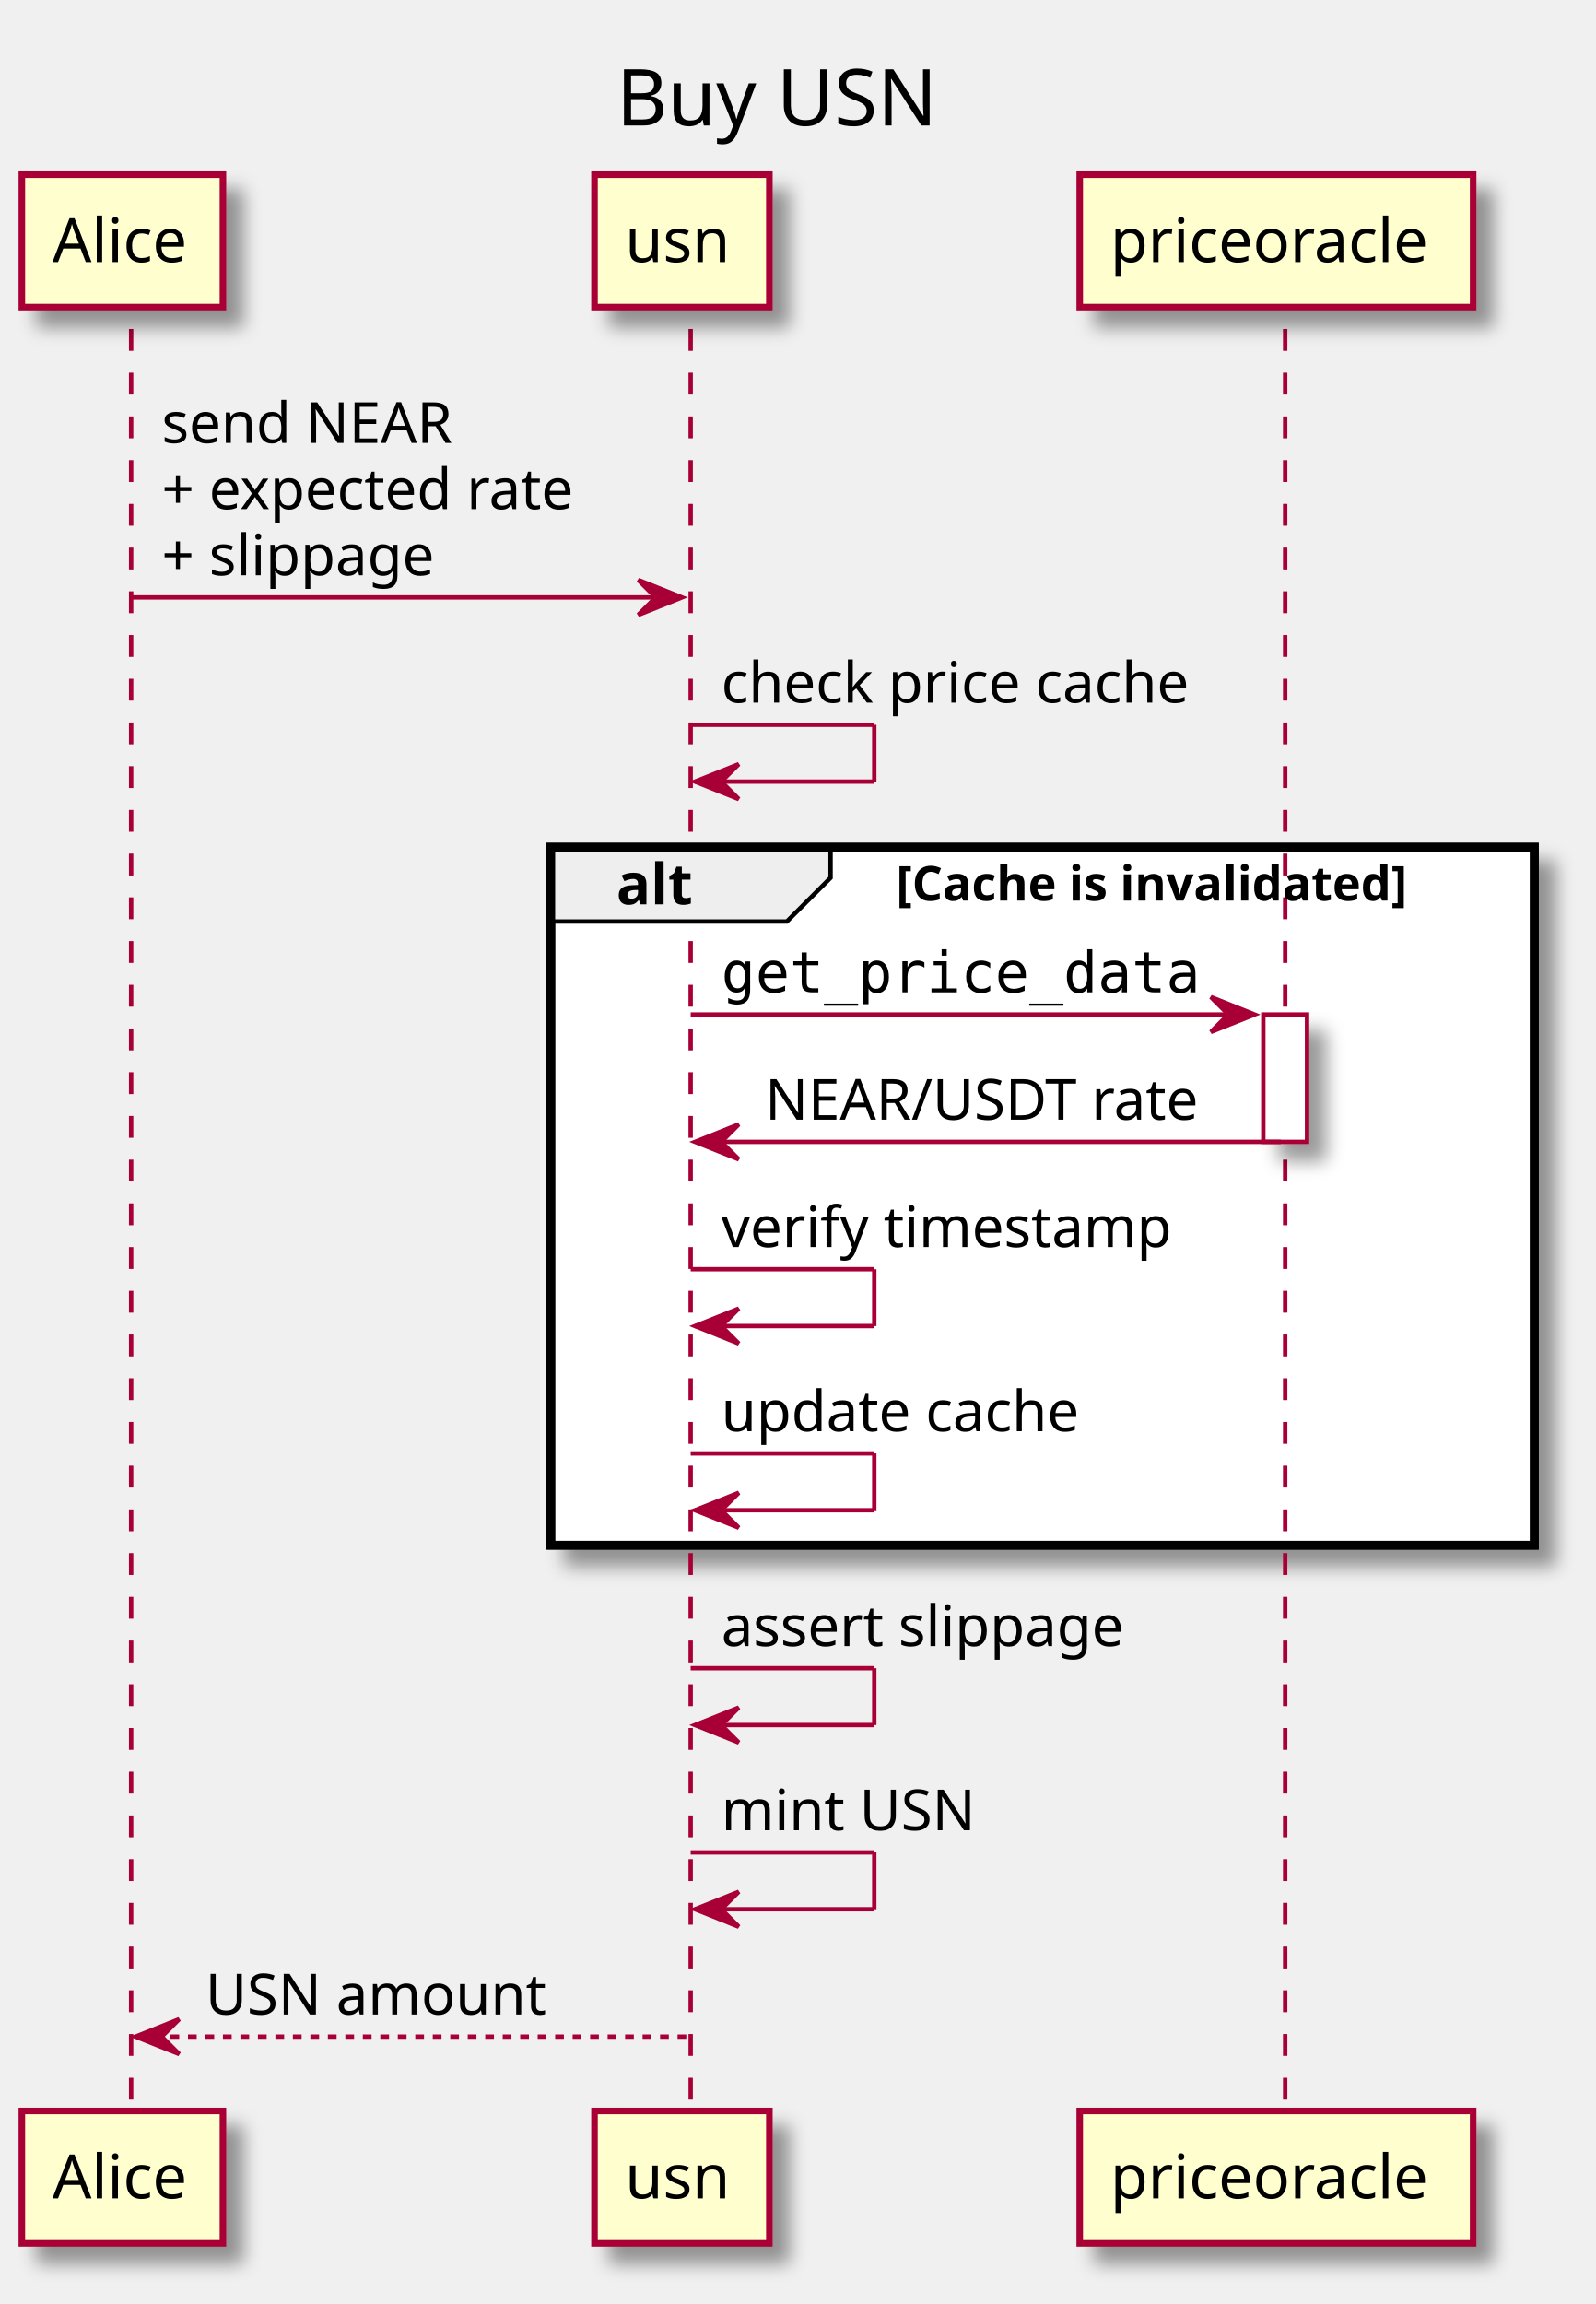
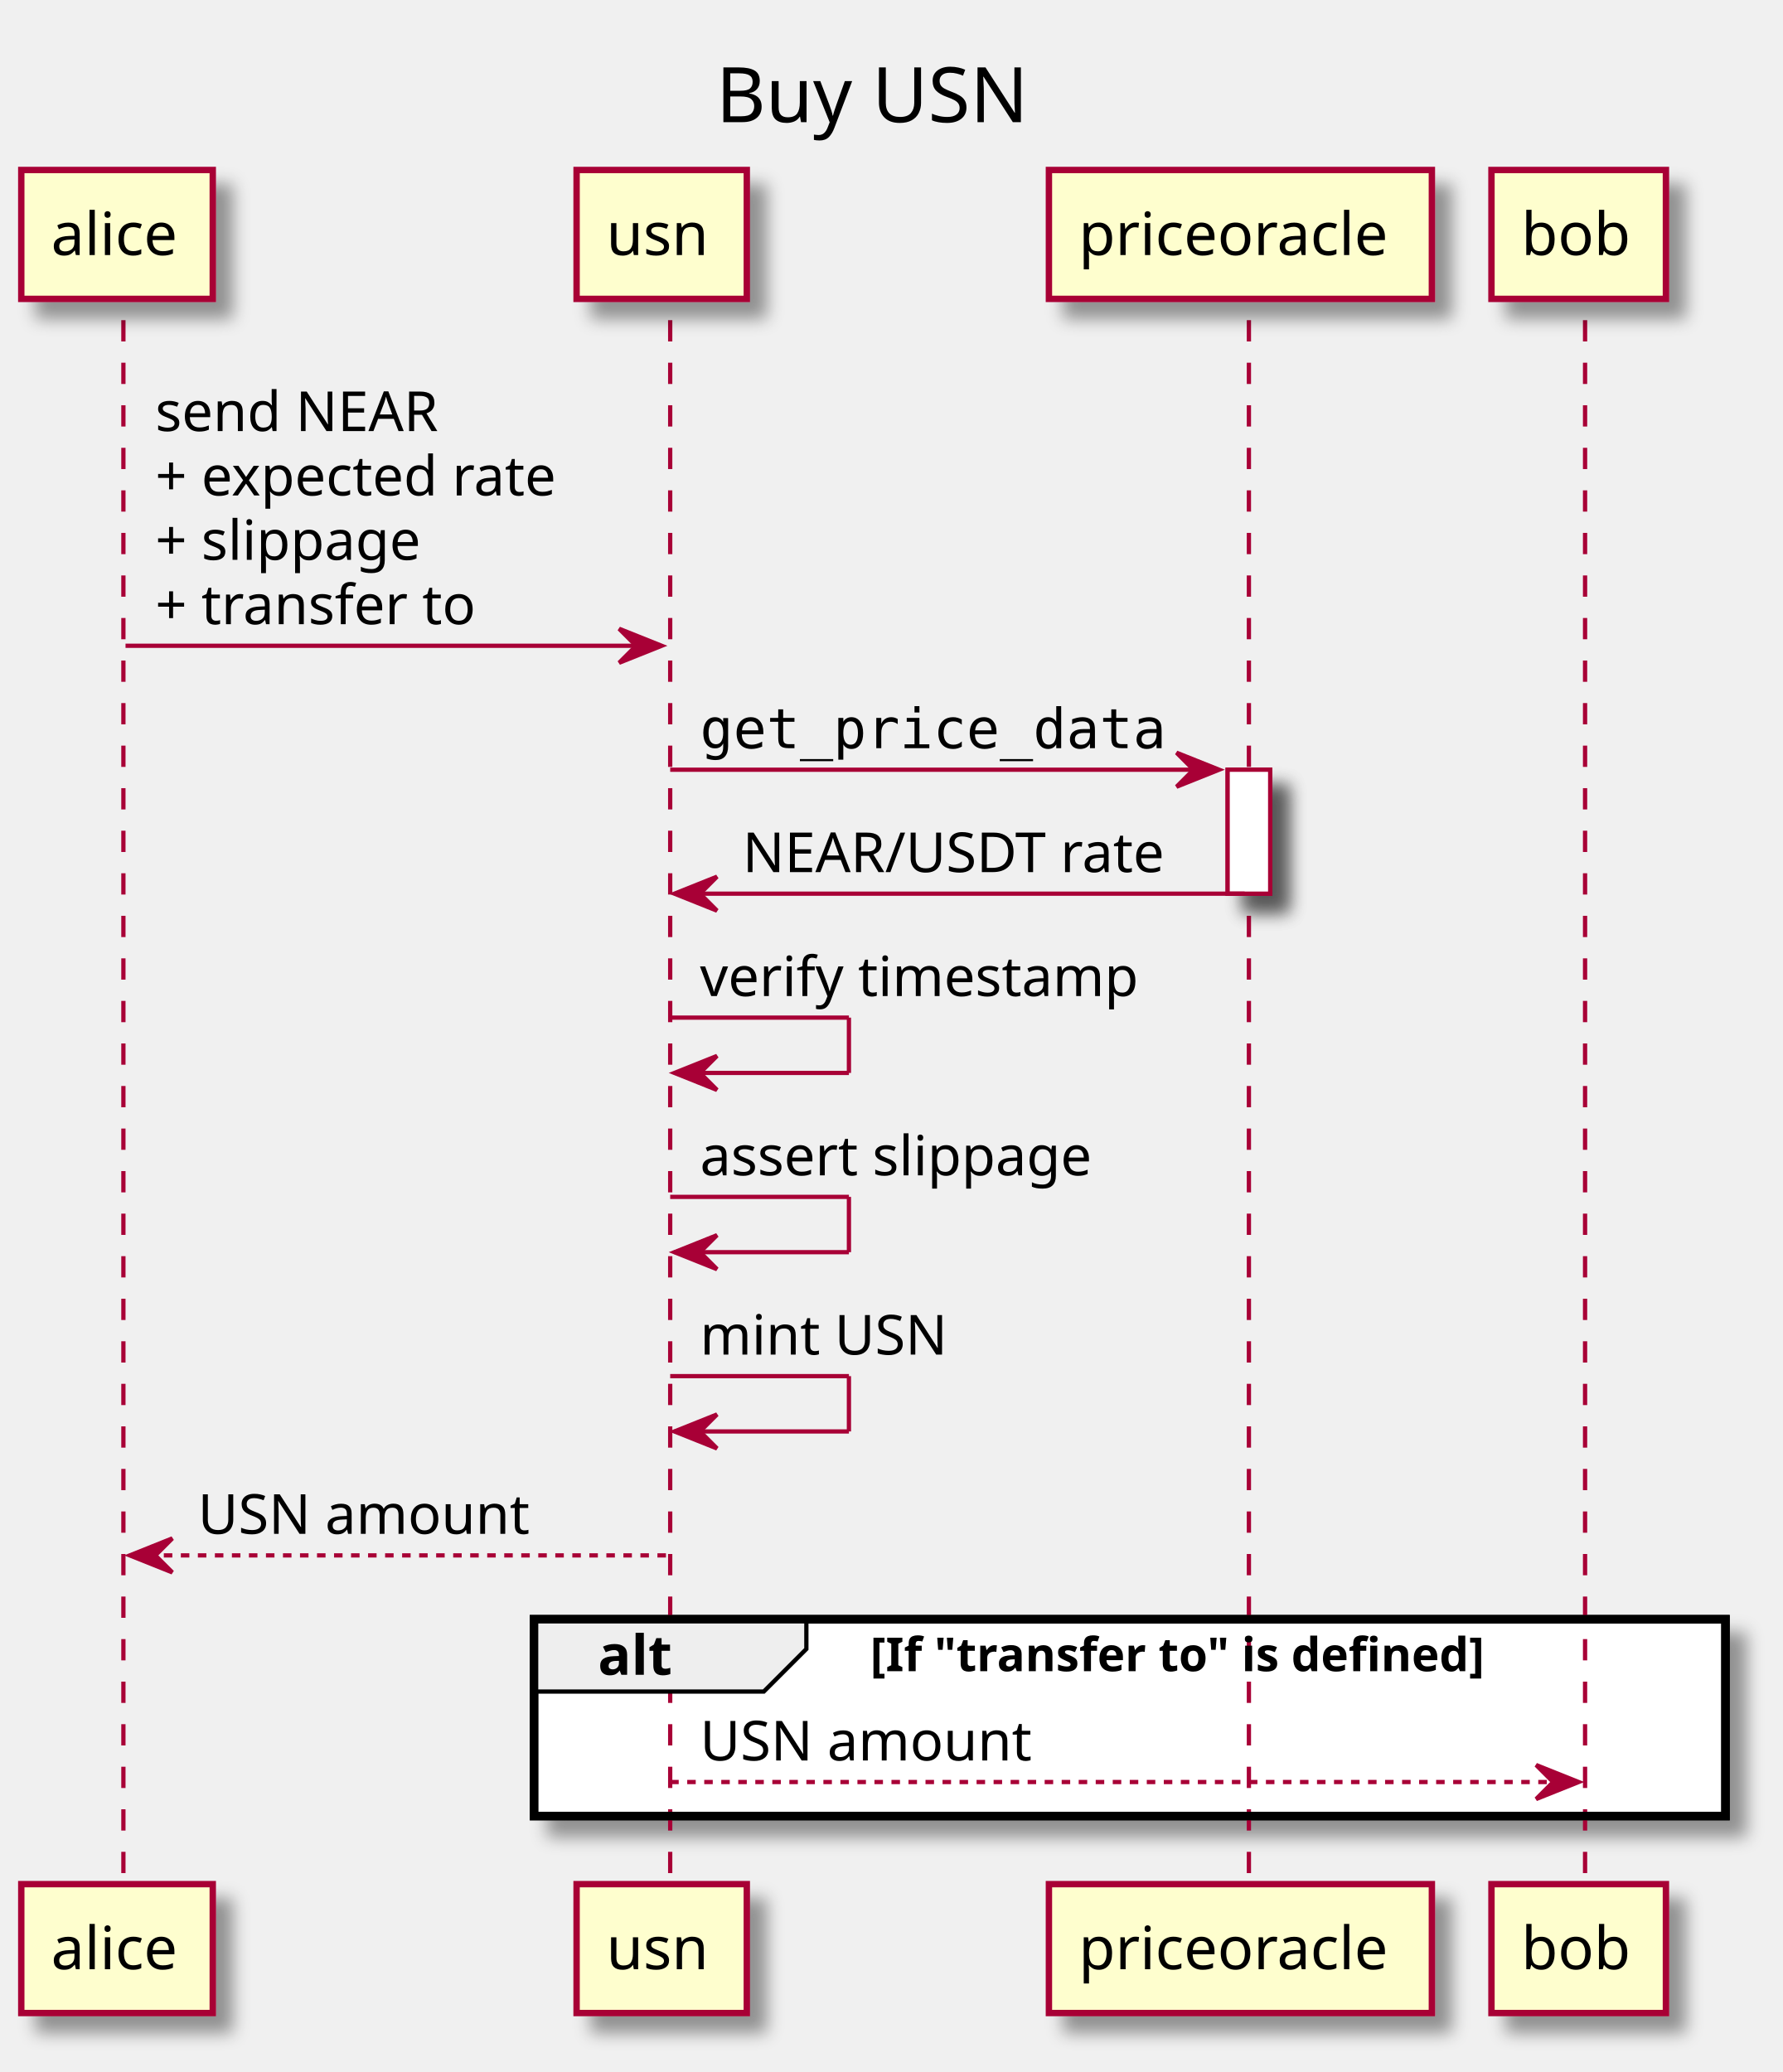
- <svg xmlns="http://www.w3.org/2000/svg" contentScriptType="application/ecmascript" contentStyleType="text/css" height="527px" preserveAspectRatio="none" style="width:365px;height:527px;background:#FFFFFF;" version="1.1" viewBox="0 0 365 527" width="365px" zoomAndPan="magnify">
+ <svg xmlns="http://www.w3.org/2000/svg" contentScriptType="application/ecmascript" contentStyleType="text/css" height="487px" preserveAspectRatio="none" style="width:419px;height:487px;background:#FFFFFF;" version="1.1" viewBox="0 0 419 487" width="419px" zoomAndPan="magnify">
  <defs>
-     <filter height="300%" id="f1jwn9su7auafq" width="300%" x="-1" y="-1">
+     <filter height="300%" id="fu5medq1b18ro" width="300%" x="-1" y="-1">
      <feGaussianBlur result="blurOut" stdDeviation="2.0" />
      <feColorMatrix in="blurOut" result="blurOut2" type="matrix" values="0 0 0 0 0 0 0 0 0 0 0 0 0 0 0 0 0 0 .4 0" />
      <feOffset dx="4.0" dy="4.0" in="blurOut2" result="blurOut3" />
      <feBlend in="SourceGraphic" in2="blurOut3" mode="normal" />
    </filter>
  </defs>
  <g>
-     <text fill="#000000" font-family="sans-serif" font-size="18" lengthAdjust="spacing" textLength="79" x="141" y="28.708">Buy USN</text>
-     <rect fill="#FFFFFF" filter="url(#f1jwn9su7auafq)" height="29.133" style="stroke:#A80036;stroke-width:1.0;" width="10" x="289" y="232.047" />
-     <rect fill="#FFFFFF" filter="url(#f1jwn9su7auafq)" height="159.664" style="stroke:#000000;stroke-width:2.0;" width="225" x="126" y="193.781" />
-     <line style="stroke:#A80036;stroke-width:1.0;stroke-dasharray:5.0,5.0;" x1="30" x2="30" y1="75.25" y2="483.844" />
-     <line style="stroke:#A80036;stroke-width:1.0;stroke-dasharray:5.0,5.0;" x1="158" x2="158" y1="75.25" y2="483.844" />
-     <line style="stroke:#A80036;stroke-width:1.0;stroke-dasharray:5.0,5.0;" x1="294" x2="294" y1="75.25" y2="483.844" />
-     <rect fill="#FEFECE" filter="url(#f1jwn9su7auafq)" height="30.297" style="stroke:#A80036;stroke-width:1.5;" width="46" x="5" y="39.953" />
-     <text fill="#000000" font-family="sans-serif" font-size="14" lengthAdjust="spacing" textLength="32" x="12" y="59.948">Alice</text>
-     <rect fill="#FEFECE" filter="url(#f1jwn9su7auafq)" height="30.297" style="stroke:#A80036;stroke-width:1.5;" width="46" x="5" y="482.844" />
-     <text fill="#000000" font-family="sans-serif" font-size="14" lengthAdjust="spacing" textLength="32" x="12" y="502.839">Alice</text>
-     <rect fill="#FEFECE" filter="url(#f1jwn9su7auafq)" height="30.297" style="stroke:#A80036;stroke-width:1.5;" width="40" x="136" y="39.953" />
-     <text fill="#000000" font-family="sans-serif" font-size="14" lengthAdjust="spacing" textLength="26" x="143" y="59.948">usn</text>
-     <rect fill="#FEFECE" filter="url(#f1jwn9su7auafq)" height="30.297" style="stroke:#A80036;stroke-width:1.5;" width="40" x="136" y="482.844" />
-     <text fill="#000000" font-family="sans-serif" font-size="14" lengthAdjust="spacing" textLength="26" x="143" y="502.839">usn</text>
-     <rect fill="#FEFECE" filter="url(#f1jwn9su7auafq)" height="30.297" style="stroke:#A80036;stroke-width:1.5;" width="90" x="247" y="39.953" />
-     <text fill="#000000" font-family="sans-serif" font-size="14" lengthAdjust="spacing" textLength="76" x="254" y="59.948">priceoracle</text>
-     <rect fill="#FEFECE" filter="url(#f1jwn9su7auafq)" height="30.297" style="stroke:#A80036;stroke-width:1.5;" width="90" x="247" y="482.844" />
-     <text fill="#000000" font-family="sans-serif" font-size="14" lengthAdjust="spacing" textLength="76" x="254" y="502.839">priceoracle</text>
-     <rect fill="#FFFFFF" filter="url(#f1jwn9su7auafq)" height="29.133" style="stroke:#A80036;stroke-width:1.0;" width="10" x="289" y="232.047" />
-     <polygon fill="#A80036" points="146,132.648,156,136.648,146,140.648,150,136.648" style="stroke:#A80036;stroke-width:1.0;" />
-     <line style="stroke:#A80036;stroke-width:1.0;" x1="30" x2="152" y1="136.648" y2="136.648" />
-     <text fill="#000000" font-family="sans-serif" font-size="13" lengthAdjust="spacing" textLength="70" x="37" y="101.317">send NEAR</text>
-     <text fill="#000000" font-family="sans-serif" font-size="13" lengthAdjust="spacing" textLength="104" x="37" y="116.45">+ expected rate</text>
-     <text fill="#000000" font-family="sans-serif" font-size="13" lengthAdjust="spacing" textLength="68" x="37" y="131.583">+ slippage</text>
-     <line style="stroke:#A80036;stroke-width:1.0;" x1="158" x2="200" y1="165.781" y2="165.781" />
-     <line style="stroke:#A80036;stroke-width:1.0;" x1="200" x2="200" y1="165.781" y2="178.781" />
-     <line style="stroke:#A80036;stroke-width:1.0;" x1="159" x2="200" y1="178.781" y2="178.781" />
-     <polygon fill="#A80036" points="169,174.781,159,178.781,169,182.781,165,178.781" style="stroke:#A80036;stroke-width:1.0;" />
-     <text fill="#000000" font-family="sans-serif" font-size="13" lengthAdjust="spacing" textLength="114" x="165" y="160.715">check price cache</text>
-     <path d="M126,193.781 L190,193.781 L190,200.781 L180,210.781 L126,210.781 L126,193.781 " fill="#EEEEEE" style="stroke:#000000;stroke-width:1.0;" />
-     <rect fill="none" height="159.664" style="stroke:#000000;stroke-width:2.0;" width="225" x="126" y="193.781" />
-     <text fill="#000000" font-family="sans-serif" font-size="13" font-weight="bold" lengthAdjust="spacing" textLength="19" x="141" y="206.848">alt</text>
-     <text fill="#000000" font-family="sans-serif" font-size="11" font-weight="bold" lengthAdjust="spacing" textLength="141" x="205" y="205.992">[Cache is invalidated]</text>
-     <polygon fill="#A80036" points="277,228.047,287,232.047,277,236.047,281,232.047" style="stroke:#A80036;stroke-width:1.0;" />
-     <line style="stroke:#A80036;stroke-width:1.0;" x1="158" x2="283" y1="232.047" y2="232.047" />
-     <text fill="#000000" font-family="monospace" font-size="13" lengthAdjust="spacing" textLength="112" x="165" y="226.981">get_price_data</text>
-     <polygon fill="#A80036" points="169,257.18,159,261.18,169,265.18,165,261.18" style="stroke:#A80036;stroke-width:1.0;" />
-     <line style="stroke:#A80036;stroke-width:1.0;" x1="163" x2="293" y1="261.18" y2="261.18" />
-     <text fill="#000000" font-family="sans-serif" font-size="13" lengthAdjust="spacing" textLength="105" x="175" y="256.114">NEAR/USDT rate</text>
-     <line style="stroke:#A80036;stroke-width:1.0;" x1="158" x2="200" y1="290.312" y2="290.312" />
-     <line style="stroke:#A80036;stroke-width:1.0;" x1="200" x2="200" y1="290.312" y2="303.312" />
-     <line style="stroke:#A80036;stroke-width:1.0;" x1="159" x2="200" y1="303.312" y2="303.312" />
-     <polygon fill="#A80036" points="169,299.312,159,303.312,169,307.312,165,303.312" style="stroke:#A80036;stroke-width:1.0;" />
-     <text fill="#000000" font-family="sans-serif" font-size="13" lengthAdjust="spacing" textLength="108" x="165" y="285.247">verify timestamp</text>
-     <line style="stroke:#A80036;stroke-width:1.0;" x1="158" x2="200" y1="332.445" y2="332.445" />
-     <line style="stroke:#A80036;stroke-width:1.0;" x1="200" x2="200" y1="332.445" y2="345.445" />
-     <line style="stroke:#A80036;stroke-width:1.0;" x1="159" x2="200" y1="345.445" y2="345.445" />
-     <polygon fill="#A80036" points="169,341.445,159,345.445,169,349.445,165,345.445" style="stroke:#A80036;stroke-width:1.0;" />
-     <text fill="#000000" font-family="sans-serif" font-size="13" lengthAdjust="spacing" textLength="87" x="165" y="327.379">update cache</text>
-     <line style="stroke:#A80036;stroke-width:1.0;" x1="158" x2="200" y1="381.578" y2="381.578" />
-     <line style="stroke:#A80036;stroke-width:1.0;" x1="200" x2="200" y1="381.578" y2="394.578" />
-     <line style="stroke:#A80036;stroke-width:1.0;" x1="159" x2="200" y1="394.578" y2="394.578" />
-     <polygon fill="#A80036" points="169,390.578,159,394.578,169,398.578,165,394.578" style="stroke:#A80036;stroke-width:1.0;" />
-     <text fill="#000000" font-family="sans-serif" font-size="13" lengthAdjust="spacing" textLength="97" x="165" y="376.512">assert slippage</text>
-     <line style="stroke:#A80036;stroke-width:1.0;" x1="158" x2="200" y1="423.711" y2="423.711" />
-     <line style="stroke:#A80036;stroke-width:1.0;" x1="200" x2="200" y1="423.711" y2="436.711" />
-     <line style="stroke:#A80036;stroke-width:1.0;" x1="159" x2="200" y1="436.711" y2="436.711" />
-     <polygon fill="#A80036" points="169,432.711,159,436.711,169,440.711,165,436.711" style="stroke:#A80036;stroke-width:1.0;" />
-     <text fill="#000000" font-family="sans-serif" font-size="13" lengthAdjust="spacing" textLength="62" x="165" y="418.645">mint USN</text>
-     <polygon fill="#A80036" points="41,461.844,31,465.844,41,469.844,37,465.844" style="stroke:#A80036;stroke-width:1.0;" />
-     <line style="stroke:#A80036;stroke-width:1.0;stroke-dasharray:2.0,2.0;" x1="35" x2="157" y1="465.844" y2="465.844" />
-     <text fill="#000000" font-family="sans-serif" font-size="13" lengthAdjust="spacing" textLength="83" x="47" y="460.778">USN amount</text>
+     <text fill="#000000" font-family="sans-serif" font-size="18" lengthAdjust="spacing" textLength="79" x="168.25" y="28.708">Buy USN</text>
+     <rect fill="#FFFFFF" filter="url(#fu5medq1b18ro)" height="29.133" style="stroke:#A80036;stroke-width:1.0;" width="10" x="288.5" y="180.914" />
+     <rect fill="#FFFFFF" filter="url(#fu5medq1b18ro)" height="46.266" style="stroke:#000000;stroke-width:2.0;" width="280" x="125.5" y="380.578" />
+     <line style="stroke:#A80036;stroke-width:1.0;stroke-dasharray:5.0,5.0;" x1="29" x2="29" y1="75.25" y2="443.844" />
+     <line style="stroke:#A80036;stroke-width:1.0;stroke-dasharray:5.0,5.0;" x1="157.5" x2="157.5" y1="75.25" y2="443.844" />
+     <line style="stroke:#A80036;stroke-width:1.0;stroke-dasharray:5.0,5.0;" x1="293.5" x2="293.5" y1="75.25" y2="443.844" />
+     <line style="stroke:#A80036;stroke-width:1.0;stroke-dasharray:5.0,5.0;" x1="372.5" x2="372.5" y1="75.25" y2="443.844" />
+     <rect fill="#FEFECE" filter="url(#fu5medq1b18ro)" height="30.297" style="stroke:#A80036;stroke-width:1.5;" width="45" x="5" y="39.953" />
+     <text fill="#000000" font-family="sans-serif" font-size="14" lengthAdjust="spacing" textLength="31" x="12" y="59.948">alice</text>
+     <rect fill="#FEFECE" filter="url(#fu5medq1b18ro)" height="30.297" style="stroke:#A80036;stroke-width:1.5;" width="45" x="5" y="442.844" />
+     <text fill="#000000" font-family="sans-serif" font-size="14" lengthAdjust="spacing" textLength="31" x="12" y="462.839">alice</text>
+     <rect fill="#FEFECE" filter="url(#fu5medq1b18ro)" height="30.297" style="stroke:#A80036;stroke-width:1.5;" width="40" x="135.5" y="39.953" />
+     <text fill="#000000" font-family="sans-serif" font-size="14" lengthAdjust="spacing" textLength="26" x="142.5" y="59.948">usn</text>
+     <rect fill="#FEFECE" filter="url(#fu5medq1b18ro)" height="30.297" style="stroke:#A80036;stroke-width:1.5;" width="40" x="135.5" y="442.844" />
+     <text fill="#000000" font-family="sans-serif" font-size="14" lengthAdjust="spacing" textLength="26" x="142.5" y="462.839">usn</text>
+     <rect fill="#FEFECE" filter="url(#fu5medq1b18ro)" height="30.297" style="stroke:#A80036;stroke-width:1.5;" width="90" x="246.5" y="39.953" />
+     <text fill="#000000" font-family="sans-serif" font-size="14" lengthAdjust="spacing" textLength="76" x="253.5" y="59.948">priceoracle</text>
+     <rect fill="#FEFECE" filter="url(#fu5medq1b18ro)" height="30.297" style="stroke:#A80036;stroke-width:1.5;" width="90" x="246.5" y="442.844" />
+     <text fill="#000000" font-family="sans-serif" font-size="14" lengthAdjust="spacing" textLength="76" x="253.5" y="462.839">priceoracle</text>
+     <rect fill="#FEFECE" filter="url(#fu5medq1b18ro)" height="30.297" style="stroke:#A80036;stroke-width:1.5;" width="41" x="350.5" y="39.953" />
+     <text fill="#000000" font-family="sans-serif" font-size="14" lengthAdjust="spacing" textLength="27" x="357.5" y="59.948">bob</text>
+     <rect fill="#FEFECE" filter="url(#fu5medq1b18ro)" height="30.297" style="stroke:#A80036;stroke-width:1.5;" width="41" x="350.5" y="442.844" />
+     <text fill="#000000" font-family="sans-serif" font-size="14" lengthAdjust="spacing" textLength="27" x="357.5" y="462.839">bob</text>
+     <rect fill="#FFFFFF" filter="url(#fu5medq1b18ro)" height="29.133" style="stroke:#A80036;stroke-width:1.0;" width="10" x="288.5" y="180.914" />
+     <polygon fill="#A80036" points="145.5,147.781,155.5,151.781,145.5,155.781,149.5,151.781" style="stroke:#A80036;stroke-width:1.0;" />
+     <line style="stroke:#A80036;stroke-width:1.0;" x1="29.5" x2="151.5" y1="151.781" y2="151.781" />
+     <text fill="#000000" font-family="sans-serif" font-size="13" lengthAdjust="spacing" textLength="70" x="36.5" y="101.317">send NEAR</text>
+     <text fill="#000000" font-family="sans-serif" font-size="13" lengthAdjust="spacing" textLength="104" x="36.5" y="116.45">+ expected rate</text>
+     <text fill="#000000" font-family="sans-serif" font-size="13" lengthAdjust="spacing" textLength="68" x="36.5" y="131.583">+ slippage</text>
+     <text fill="#000000" font-family="sans-serif" font-size="13" lengthAdjust="spacing" textLength="82" x="36.5" y="146.715">+ transfer to</text>
+     <polygon fill="#A80036" points="276.5,176.914,286.5,180.914,276.5,184.914,280.5,180.914" style="stroke:#A80036;stroke-width:1.0;" />
+     <line style="stroke:#A80036;stroke-width:1.0;" x1="157.5" x2="282.5" y1="180.914" y2="180.914" />
+     <text fill="#000000" font-family="monospace" font-size="13" lengthAdjust="spacing" textLength="112" x="164.5" y="175.848">get_price_data</text>
+     <polygon fill="#A80036" points="168.5,206.047,158.5,210.047,168.5,214.047,164.5,210.047" style="stroke:#A80036;stroke-width:1.0;" />
+     <line style="stroke:#A80036;stroke-width:1.0;" x1="162.5" x2="292.5" y1="210.047" y2="210.047" />
+     <text fill="#000000" font-family="sans-serif" font-size="13" lengthAdjust="spacing" textLength="105" x="174.5" y="204.981">NEAR/USDT rate</text>
+     <line style="stroke:#A80036;stroke-width:1.0;" x1="157.5" x2="199.5" y1="239.18" y2="239.18" />
+     <line style="stroke:#A80036;stroke-width:1.0;" x1="199.5" x2="199.5" y1="239.18" y2="252.18" />
+     <line style="stroke:#A80036;stroke-width:1.0;" x1="158.5" x2="199.5" y1="252.18" y2="252.18" />
+     <polygon fill="#A80036" points="168.5,248.18,158.5,252.18,168.5,256.18,164.5,252.18" style="stroke:#A80036;stroke-width:1.0;" />
+     <text fill="#000000" font-family="sans-serif" font-size="13" lengthAdjust="spacing" textLength="108" x="164.5" y="234.114">verify timestamp</text>
+     <line style="stroke:#A80036;stroke-width:1.0;" x1="157.5" x2="199.5" y1="281.312" y2="281.312" />
+     <line style="stroke:#A80036;stroke-width:1.0;" x1="199.5" x2="199.5" y1="281.312" y2="294.312" />
+     <line style="stroke:#A80036;stroke-width:1.0;" x1="158.5" x2="199.5" y1="294.312" y2="294.312" />
+     <polygon fill="#A80036" points="168.5,290.312,158.5,294.312,168.5,298.312,164.5,294.312" style="stroke:#A80036;stroke-width:1.0;" />
+     <text fill="#000000" font-family="sans-serif" font-size="13" lengthAdjust="spacing" textLength="97" x="164.5" y="276.247">assert slippage</text>
+     <line style="stroke:#A80036;stroke-width:1.0;" x1="157.5" x2="199.5" y1="323.445" y2="323.445" />
+     <line style="stroke:#A80036;stroke-width:1.0;" x1="199.5" x2="199.5" y1="323.445" y2="336.445" />
+     <line style="stroke:#A80036;stroke-width:1.0;" x1="158.5" x2="199.5" y1="336.445" y2="336.445" />
+     <polygon fill="#A80036" points="168.5,332.445,158.5,336.445,168.5,340.445,164.5,336.445" style="stroke:#A80036;stroke-width:1.0;" />
+     <text fill="#000000" font-family="sans-serif" font-size="13" lengthAdjust="spacing" textLength="62" x="164.5" y="318.379">mint USN</text>
+     <polygon fill="#A80036" points="40.5,361.578,30.5,365.578,40.5,369.578,36.5,365.578" style="stroke:#A80036;stroke-width:1.0;" />
+     <line style="stroke:#A80036;stroke-width:1.0;stroke-dasharray:2.0,2.0;" x1="34.5" x2="156.5" y1="365.578" y2="365.578" />
+     <text fill="#000000" font-family="sans-serif" font-size="13" lengthAdjust="spacing" textLength="83" x="46.5" y="360.512">USN amount</text>
+     <path d="M125.5,380.578 L189.5,380.578 L189.5,387.578 L179.5,397.578 L125.5,397.578 L125.5,380.578 " fill="#EEEEEE" style="stroke:#000000;stroke-width:1.0;" />
+     <rect fill="none" height="46.266" style="stroke:#000000;stroke-width:2.0;" width="280" x="125.5" y="380.578" />
+     <text fill="#000000" font-family="sans-serif" font-size="13" font-weight="bold" lengthAdjust="spacing" textLength="19" x="140.5" y="393.645">alt</text>
+     <text fill="#000000" font-family="sans-serif" font-size="11" font-weight="bold" lengthAdjust="spacing" textLength="171" x="204.5" y="392.789">[If "transfer to" is defined]</text>
+     <polygon fill="#A80036" points="361,414.844,371,418.844,361,422.844,365,418.844" style="stroke:#A80036;stroke-width:1.0;" />
+     <line style="stroke:#A80036;stroke-width:1.0;stroke-dasharray:2.0,2.0;" x1="157.5" x2="367" y1="418.844" y2="418.844" />
+     <text fill="#000000" font-family="sans-serif" font-size="13" lengthAdjust="spacing" textLength="83" x="164.5" y="413.778">USN amount</text>
  </g>
</svg>
